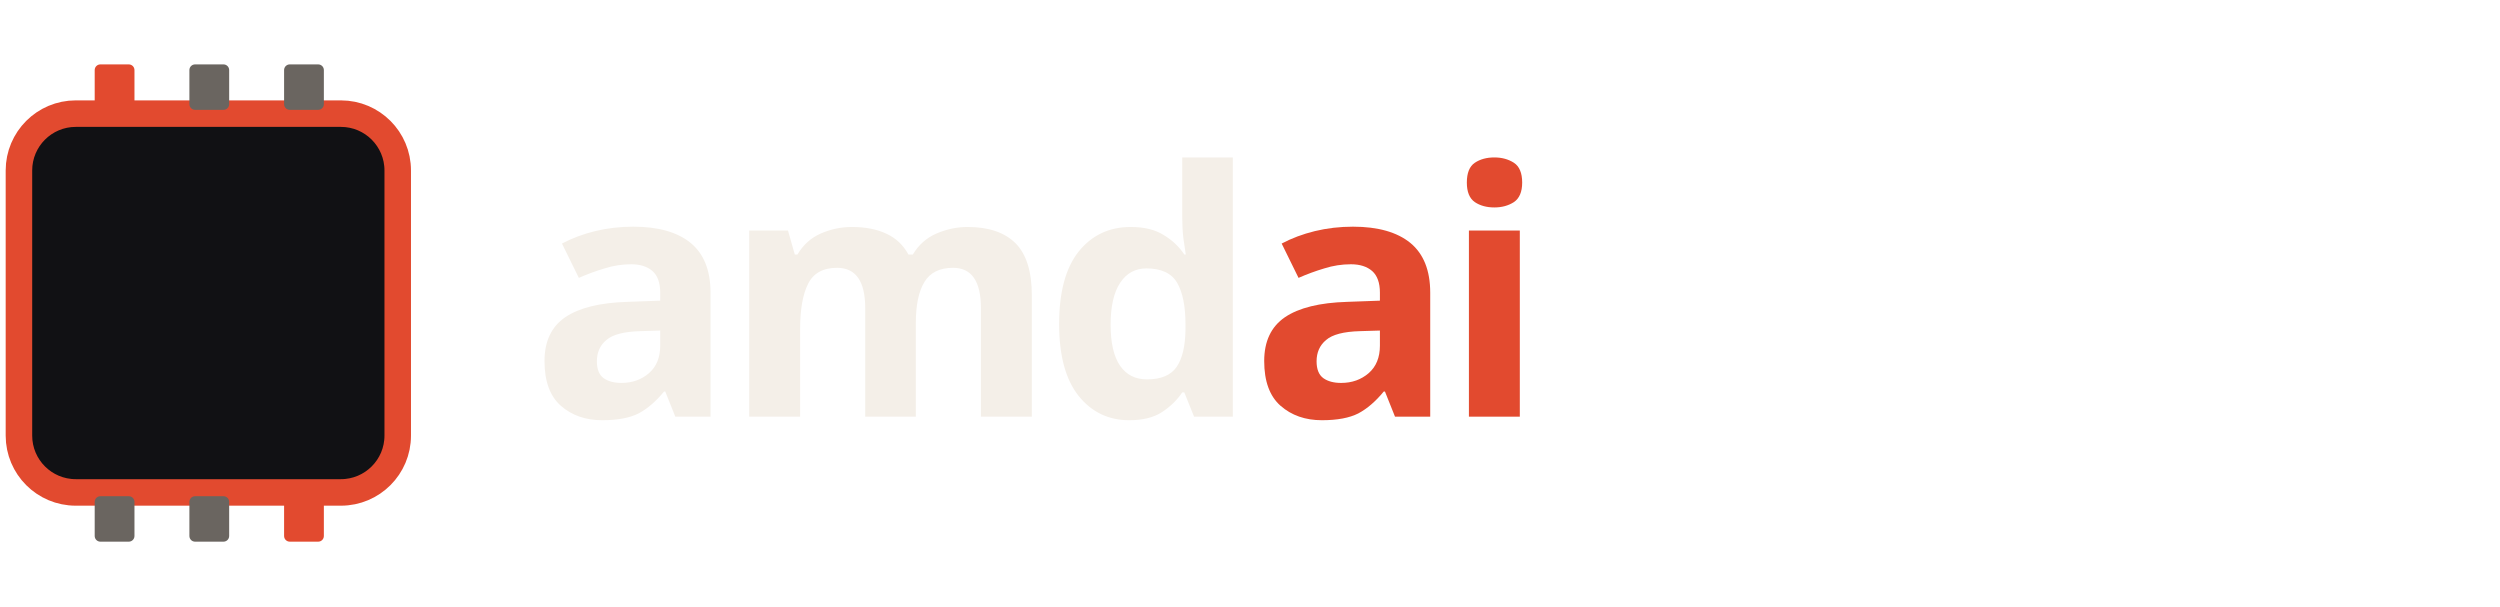
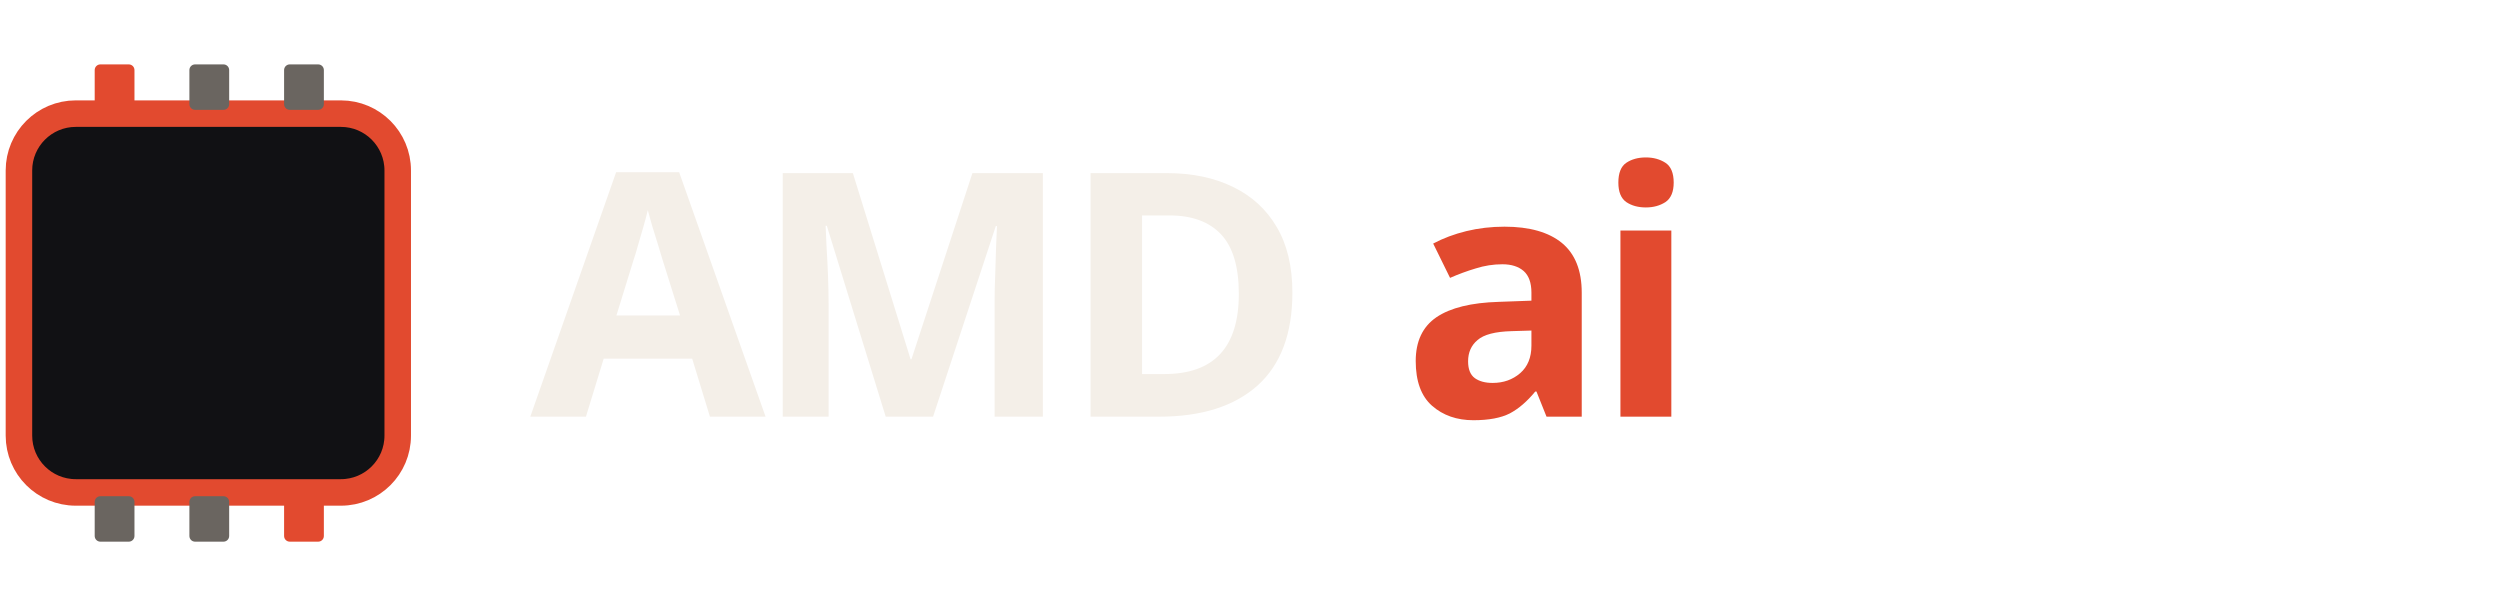
<svg xmlns="http://www.w3.org/2000/svg" viewBox="0 0 132 32" fill="none">
  <rect x="1" y="6" width="20" height="20" rx="3" fill="#111114" stroke="#e24a2f" stroke-width="1.4" />
  <rect x="5" y="3.4" width="2.1" height="2.4" rx="0.3" fill="#e24a2f" />
  <rect x="10" y="3.4" width="2.1" height="2.4" rx="0.3" fill="#6a6560" />
  <rect x="15" y="3.4" width="2.1" height="2.4" rx="0.3" fill="#6a6560" />
  <rect x="5" y="26.2" width="2.1" height="2.4" rx="0.3" fill="#6a6560" />
  <rect x="10" y="26.2" width="2.1" height="2.4" rx="0.3" fill="#6a6560" />
  <rect x="15" y="26.2" width="2.1" height="2.4" rx="0.3" fill="#e24a2f" />
-   <text x="28" y="22" font-family="Geist, ui-sans-serif, system-ui, sans-serif" font-size="18" font-weight="560" letter-spacing="-0.04em" fill="#f4efe8">amd</text>
-   <text x="66" y="22" font-family="Geist, ui-sans-serif, system-ui, sans-serif" font-size="18" font-weight="560" letter-spacing="-0.04em" fill="#e24a2f">ai</text>
+   <text x="28" y="22" font-family="Geist, ui-sans-serif, system-ui, sans-serif" font-size="18" font-weight="560" letter-spacing="-0.04em" fill="#f4efe8">AMD</text>
+   <text x="74" y="22" font-family="Geist, ui-sans-serif, system-ui, sans-serif" font-size="18" font-weight="560" letter-spacing="-0.04em" fill="#e24a2f">ai</text>
</svg>
